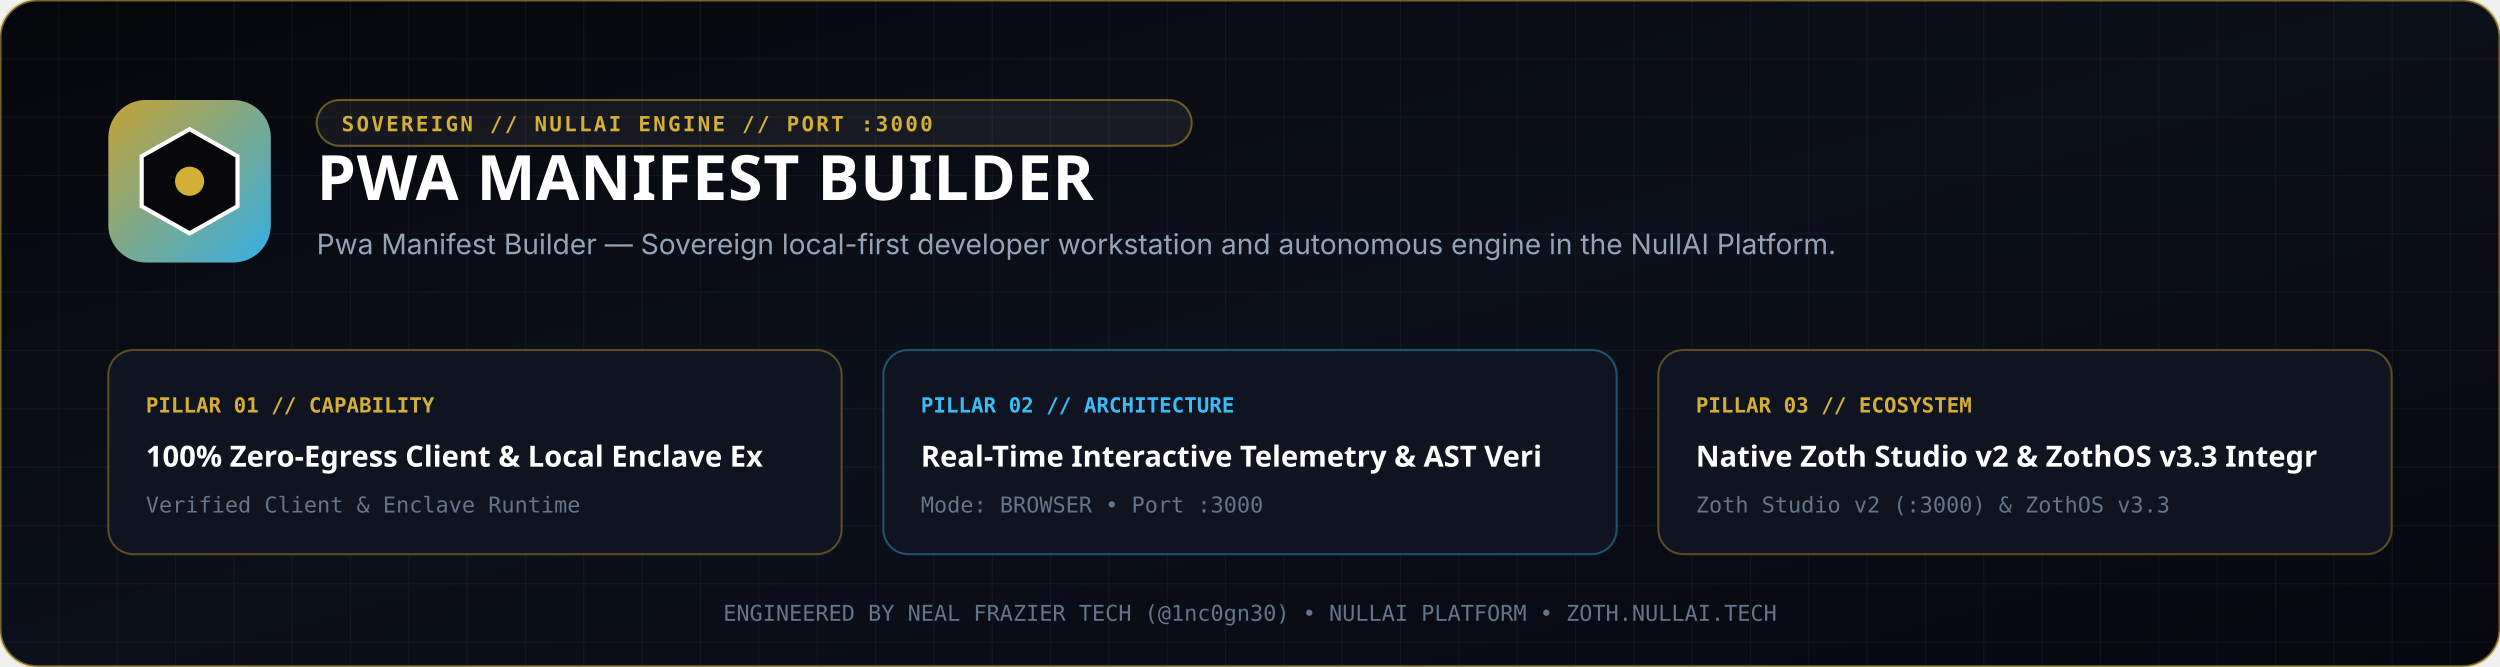
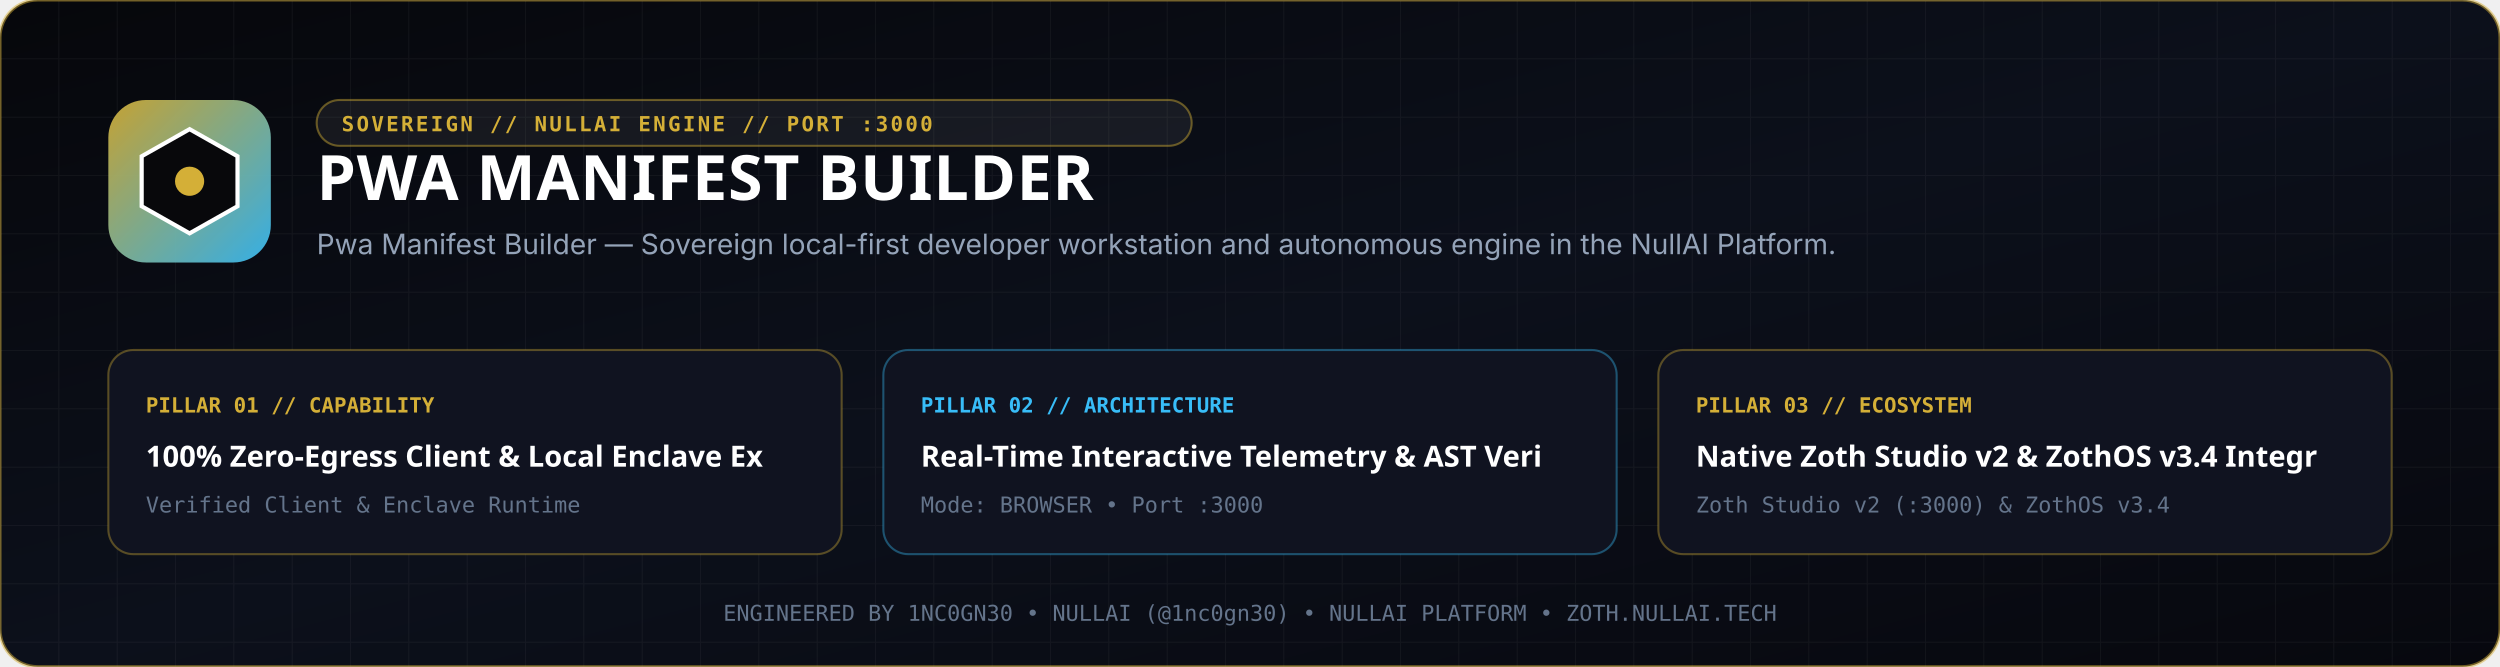
<svg xmlns="http://www.w3.org/2000/svg" viewBox="0 0 1200 320" width="100%" height="100%">
  <defs>
    <linearGradient id="bg" x1="0%" y1="0%" x2="100%" y2="100%">
      <stop offset="0%" stop-color="#06070B" />
      <stop offset="50%" stop-color="#0C101B" />
      <stop offset="100%" stop-color="#07080E" />
    </linearGradient>
    <linearGradient id="accent" x1="0%" y1="0%" x2="100%" y2="100%">
      <stop offset="0%" stop-color="#D4AF37" />
      <stop offset="100%" stop-color="#38BDF8" />
    </linearGradient>
    <pattern id="grid" width="28" height="28" patternUnits="userSpaceOnUse">
      <path d="M 28 0 L 0 0 0 28" fill="none" stroke="rgba(255,255,255,0.04)" stroke-width="1" />
    </pattern>
  </defs>
  <rect width="1200" height="320" rx="18" fill="url(#bg)" stroke="#D4AF37" stroke-opacity="0.5" stroke-width="1.5" />
  <rect width="1200" height="320" rx="18" fill="url(#grid)" />
  <g transform="translate(52, 48)">
    <rect width="78" height="78" rx="18" fill="url(#accent)" opacity="0.92" />
    <polygon points="39,14 62,27 62,51 39,64 16,51 16,27" fill="#08080B" stroke="#FFFFFF" stroke-width="2" />
    <circle cx="39" cy="39" r="7" fill="#D4AF37" />
  </g>
  <g transform="translate(152, 62)">
    <rect x="0" y="-14" width="420" height="22" rx="11" fill="rgba(255,255,255,0.06)" stroke="#D4AF37" stroke-opacity="0.45" />
    <text x="12" y="1" fill="#D4AF37" font-family="JetBrains Mono, monospace" font-size="10" font-weight="700" letter-spacing="1.1">SOVEREIGN // NULLAI ENGINE // PORT :3000</text>
    <text x="0" y="34" fill="#FFFFFF" font-family="Syne, Space Grotesk, sans-serif" font-size="30" font-weight="800" letter-spacing="0.4">PWA MANIFEST BUILDER</text>
    <text x="0" y="60" fill="#94A3B8" font-family="Inter, sans-serif" font-size="13.5">Pwa Manifest Builder — Sovereign local-first developer workstation and autonomous engine in the NullAI Platform.</text>
  </g>
  <g transform="translate(52, 168)">
    <rect x="0" y="0" width="352" height="98" rx="12" fill="#101320" stroke="#D4AF37" stroke-opacity="0.38" />
    <text x="18" y="30" fill="#D4AF37" font-family="JetBrains Mono, monospace" font-size="10" font-weight="700">PILLAR 01 // CAPABILITY</text>
    <text x="18" y="56" fill="#FFFFFF" font-family="Space Grotesk, sans-serif" font-size="14" font-weight="700">100% Zero-Egress Client &amp; Local Enclave Ex</text>
    <text x="18" y="78" fill="#64748B" font-family="JetBrains Mono, monospace" font-size="10.5">Verified Client &amp; Enclave Runtime</text>
    <rect x="372" y="0" width="352" height="98" rx="12" fill="#101320" stroke="#38BDF8" stroke-opacity="0.38" />
    <text x="390" y="30" fill="#38BDF8" font-family="JetBrains Mono, monospace" font-size="10" font-weight="700">PILLAR 02 // ARCHITECTURE</text>
    <text x="390" y="56" fill="#FFFFFF" font-family="Space Grotesk, sans-serif" font-size="14" font-weight="700">Real-Time Interactive Telemetry &amp; AST Veri</text>
    <text x="390" y="78" fill="#64748B" font-family="JetBrains Mono, monospace" font-size="10.5">Mode: BROWSER • Port :3000</text>
    <rect x="744" y="0" width="352" height="98" rx="12" fill="#101320" stroke="#D4AF37" stroke-opacity="0.38" />
    <text x="762" y="30" fill="#D4AF37" font-family="JetBrains Mono, monospace" font-size="10" font-weight="700">PILLAR 03 // ECOSYSTEM</text>
-     <text x="762" y="56" fill="#FFFFFF" font-family="Space Grotesk, sans-serif" font-size="14" font-weight="700">Native Zoth Studio v2 &amp; ZothOS v3.3 Integr</text>
-     <text x="762" y="78" fill="#64748B" font-family="JetBrains Mono, monospace" font-size="10.5">Zoth Studio v2 (:3000) &amp; ZothOS v3.3</text>
+     <text x="762" y="56" fill="#FFFFFF" font-family="Space Grotesk, sans-serif" font-size="14" font-weight="700">Native Zoth Studio v2 &amp; ZothOS v3.4 Integr</text>
+     <text x="762" y="78" fill="#64748B" font-family="JetBrains Mono, monospace" font-size="10.5">Zoth Studio v2 (:3000) &amp; ZothOS v3.4</text>
  </g>
  <text x="600" y="298" text-anchor="middle" fill="#64748B" font-family="JetBrains Mono, monospace" font-size="10.5">
-     ENGINEERED BY NEAL FRAZIER TECH (@1nc0gn30)  •  NULLAI PLATFORM  •  ZOTH.NULLAI.TECH
+     ENGINEERED BY 1NC0GN30 • NULLAI (@1nc0gn30)  •  NULLAI PLATFORM  •  ZOTH.NULLAI.TECH
  </text>
</svg>
